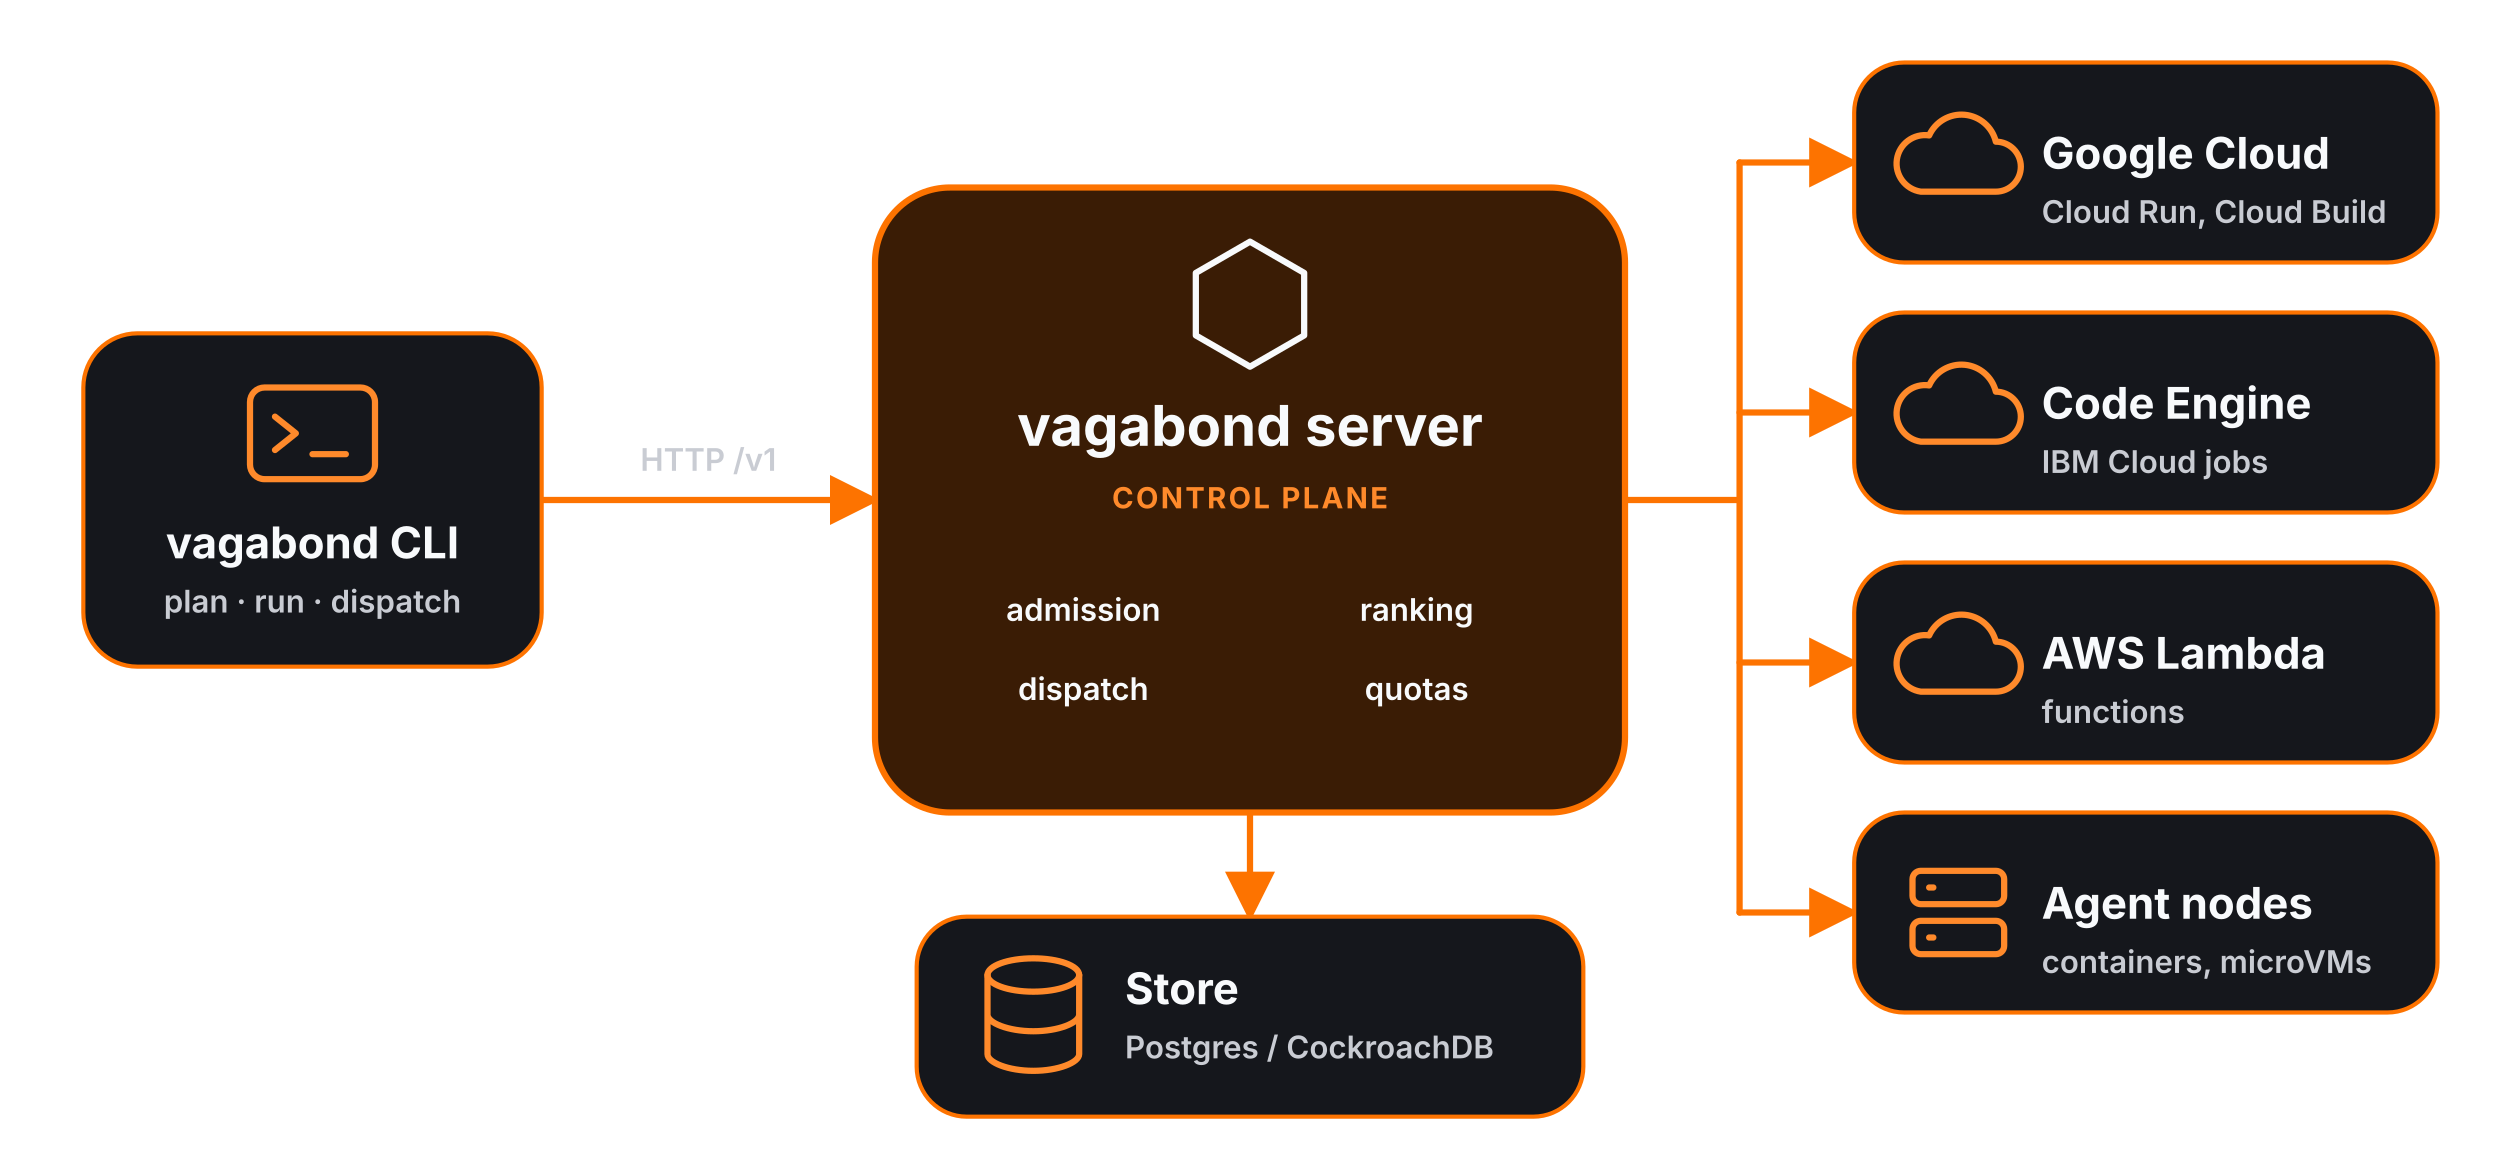
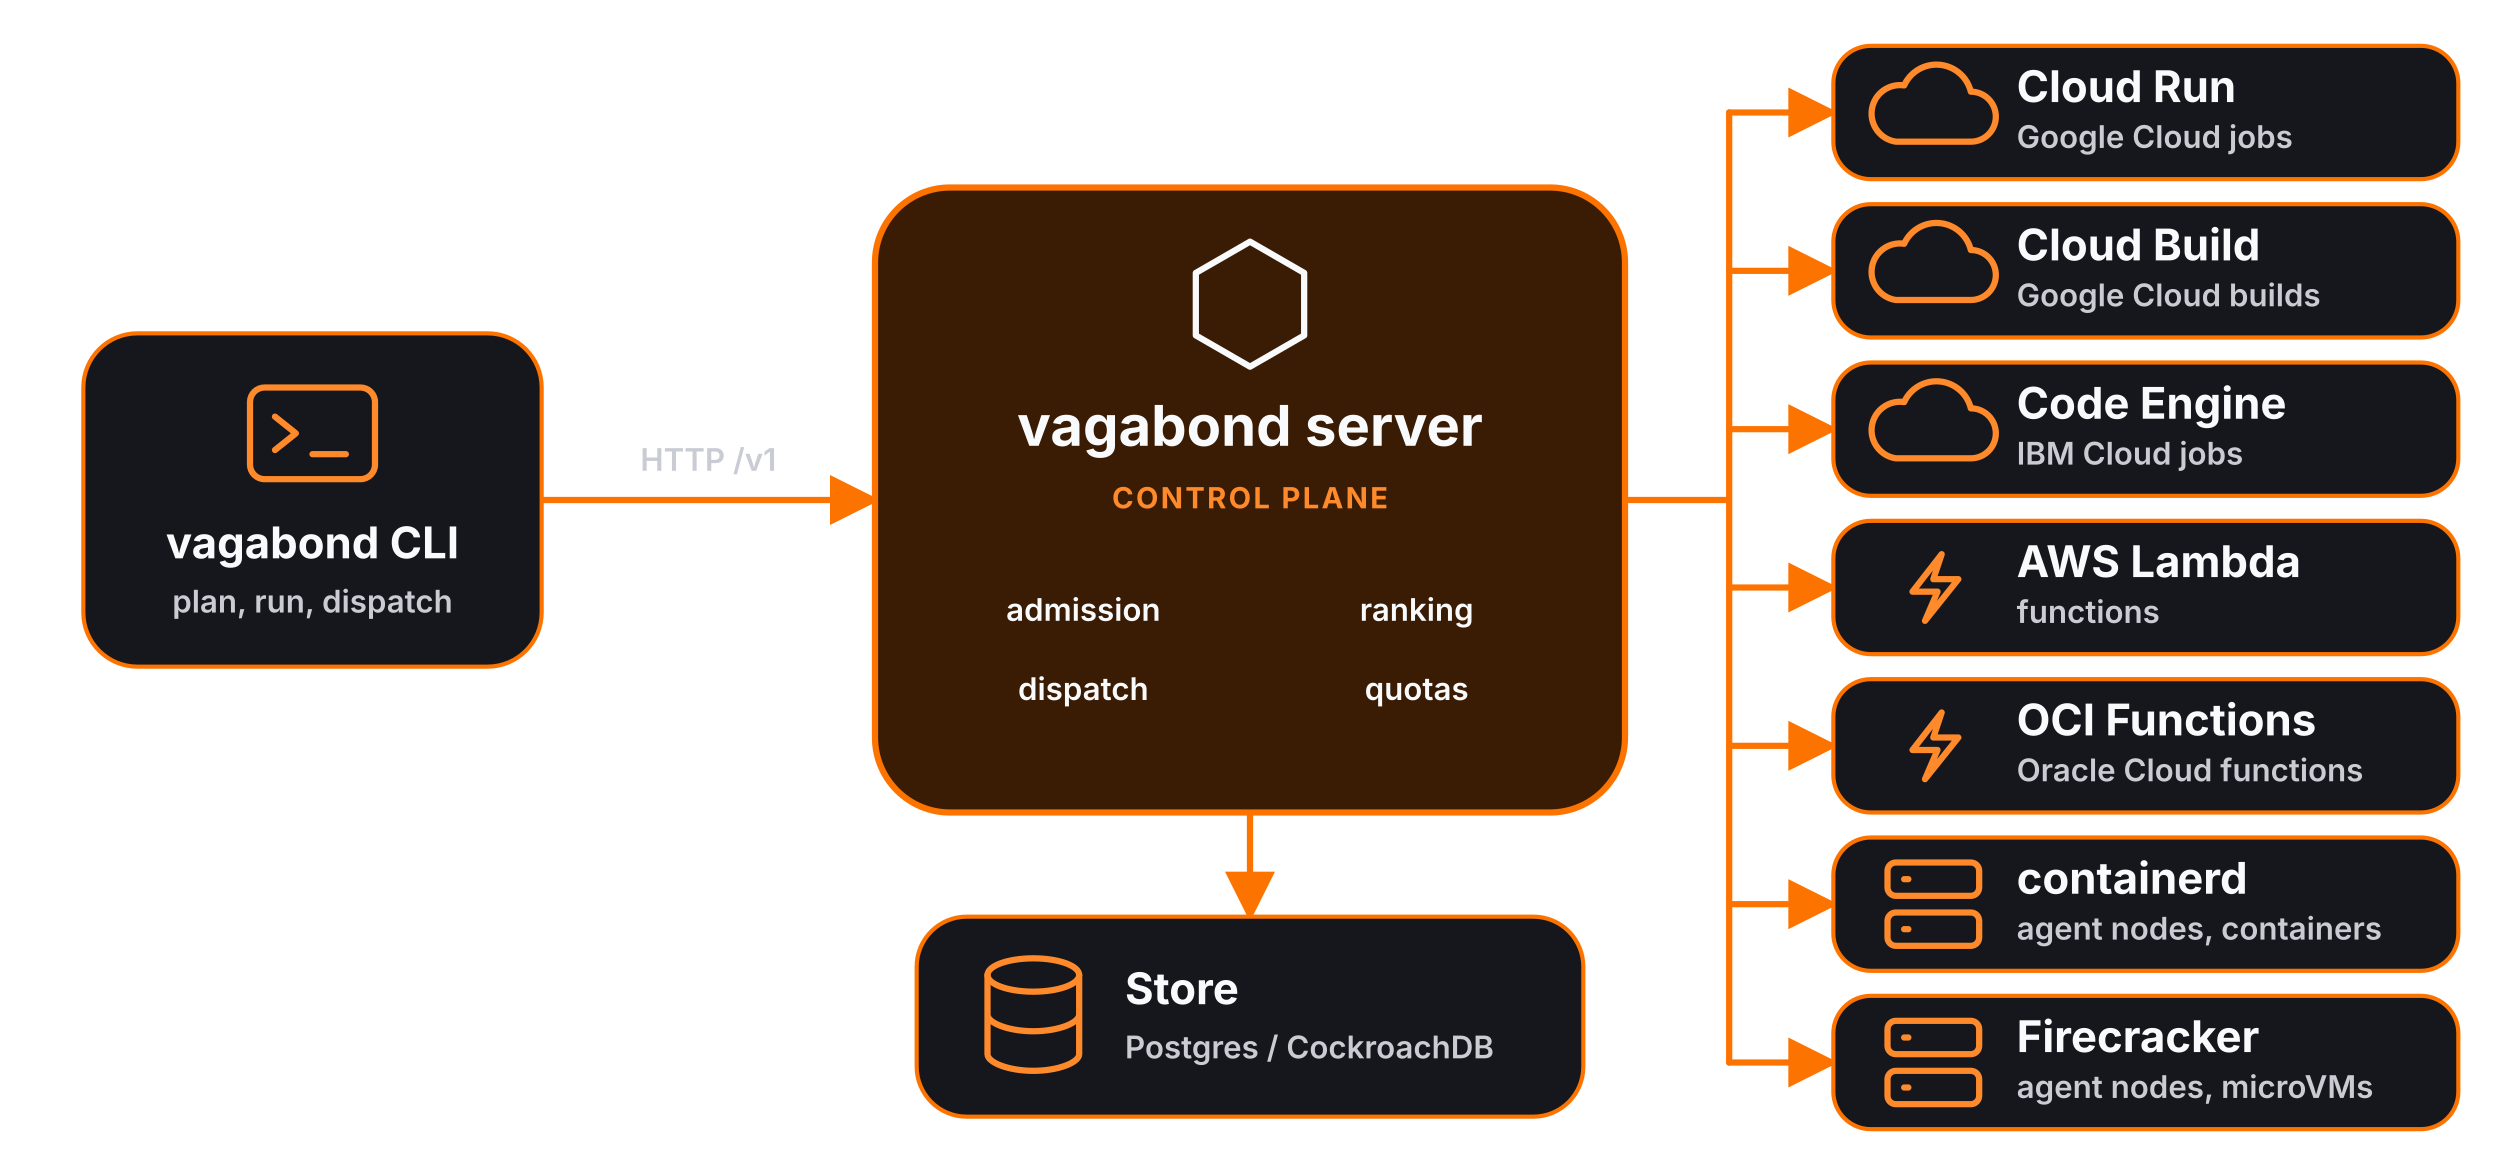
<svg xmlns="http://www.w3.org/2000/svg" viewBox="0 0 1200 560" role="img" aria-labelledby="title desc">
  <defs>
    <style>
      .t{font-family:Inter,ui-sans-serif,system-ui,-apple-system,"Segoe UI",sans-serif}.label{font-size:21px;font-weight:700;fill:#f8fafc}.small{font-size:15px;font-weight:600;fill:#c9ccd3}.micro{font-size:14px;font-weight:700;fill:#ff8a2b;letter-spacing:.08em}.line{fill:none;stroke:#fd7300;stroke-width:3;stroke-linecap:round}.card{fill:#15171c;stroke:#fd7300;stroke-width:2}.core{fill:#3a1c05;stroke:#fd7300;stroke-width:3}.icon{fill:none;stroke:#ff8a2b;stroke-width:3;stroke-linecap:round;stroke-linejoin:round}
    </style>
    <marker id="arrow" viewBox="0 0 10 10" refX="9" refY="5" markerWidth="8" markerHeight="8" orient="auto">
      <path d="M0 0l10 5-10 5z" fill="#fd7300" />
    </marker>
  </defs>
  <g class="t">
    <path class="line" marker-end="url(#arrow)" d="M260 240H420" />
    <text x="340" y="226" text-anchor="middle" class="small">HTTP /v1</text>
-     <path class="line" d="M780 240H835M835 78V438" />
-     <path class="line" marker-end="url(#arrow)" d="M835 78H890" />
-     <path class="line" marker-end="url(#arrow)" d="M835 198H890" />
-     <path class="line" marker-end="url(#arrow)" d="M835 318H890" />
-     <path class="line" marker-end="url(#arrow)" d="M835 438H890" />
+     <path class="line" d="M780 240H830M830 54V510" />
+     <path class="line" marker-end="url(#arrow)" d="M830 54H880" />
+     <path class="line" marker-end="url(#arrow)" d="M830 130H880" />
+     <path class="line" marker-end="url(#arrow)" d="M830 206H880" />
+     <path class="line" marker-end="url(#arrow)" d="M830 282H880" />
+     <path class="line" marker-end="url(#arrow)" d="M830 358H880" />
+     <path class="line" marker-end="url(#arrow)" d="M830 434H880" />
+     <path class="line" marker-end="url(#arrow)" d="M830 510H880" />
    <path class="line" marker-end="url(#arrow)" d="M600 390V440" />
    <rect x="40" y="160" width="220" height="160" rx="26" class="card" />
    <g class="icon">
      <rect x="120" y="186" width="60" height="44" rx="7" />
      <path d="M132 200l10 8-10 8M150 218h16" />
    </g>
    <text x="150" y="268" text-anchor="middle" class="label">vagabond CLI</text>
-     <text x="150" y="294" text-anchor="middle" class="small">plan · run · dispatch</text>
+     <text x="150" y="294" text-anchor="middle" class="small">plan, run, dispatch</text>
    <rect x="420" y="90" width="360" height="300" rx="36" class="core" />
    <path class="icon" style="stroke:#f8fafc" d="M600 116l26 15v30l-26 15-26-15v-30z" />
    <text x="600" y="214" text-anchor="middle" class="label" style="font-size:27px">vagabond server</text>
    <text x="600" y="244" text-anchor="middle" class="micro">CONTROL PLANE</text>
    <g class="small" text-anchor="middle" style="fill:#f8fafc">
      <text x="520" y="298">admission</text>
      <text x="680" y="298">ranking</text>
      <text x="520" y="336">dispatch</text>
      <text x="680" y="336">quotas</text>
    </g>
    <rect x="440" y="440" width="320" height="96" rx="24" class="card" />
    <g class="icon">
      <ellipse cx="496" cy="468" rx="22" ry="8" />
      <path d="M474 468v38c0 4 10 8 22 8s22-4 22-8v-38M474 487c0 4 10 8 22 8s22-4 22-8" />
    </g>
    <text x="540" y="482" class="label">Store</text>
    <text x="540" y="508" class="small">Postgres / CockroachDB</text>
-     <rect x="890" y="30" width="280" height="96" rx="24" class="card" />
-     <rect x="890" y="150" width="280" height="96" rx="24" class="card" />
-     <rect x="890" y="270" width="280" height="96" rx="24" class="card" />
-     <rect x="890" y="390" width="280" height="96" rx="24" class="card" />
+     <rect x="880" y="22" width="300" height="64" rx="18" class="card" />
+     <rect x="880" y="98" width="300" height="64" rx="18" class="card" />
+     <rect x="880" y="174" width="300" height="64" rx="18" class="card" />
+     <rect x="880" y="250" width="300" height="64" rx="18" class="card" />
+     <rect x="880" y="326" width="300" height="64" rx="18" class="card" />
+     <rect x="880" y="402" width="300" height="64" rx="18" class="card" />
+     <rect x="880" y="478" width="300" height="64" rx="18" class="card" />
    <g class="icon">
-       <path transform="translate(0,-12)" d="M922 104h36a12 12 0 0 0 0-24 17 17 0 0 0-32-3 13 13 0 0 0-4 27z" />
-       <path transform="translate(0,108)" d="M922 104h36a12 12 0 0 0 0-24 17 17 0 0 0-32-3 13 13 0 0 0-4 27z" />
-       <path transform="translate(0,228)" d="M922 104h36a12 12 0 0 0 0-24 17 17 0 0 0-32-3 13 13 0 0 0-4 27z" />
-       <g transform="translate(0,48)">
+       <path transform="translate(-12,-36)" d="M922 104h36a12 12 0 0 0 0-24 17 17 0 0 0-32-3 13 13 0 0 0-4 27z" />
+       <path transform="translate(-12,40)" d="M922 104h36a12 12 0 0 0 0-24 17 17 0 0 0-32-3 13 13 0 0 0-4 27z" />
+       <path transform="translate(-12,116)" d="M922 104h36a12 12 0 0 0 0-24 17 17 0 0 0-32-3 13 13 0 0 0-4 27z" />
+       <path d="M932 266L918 284H930L924 298L940 278H928Z" />
+       <path d="M932 342L918 360H930L924 374L940 354H928Z" />
+       <g transform="translate(-12,44)">
+         <rect x="918" y="370" width="44" height="16" rx="4" />
+         <rect x="918" y="394" width="44" height="16" rx="4" />
+         <path d="M926 378h2M926 402h2" />
+       </g>
+       <g transform="translate(-12,120)">
        <rect x="918" y="370" width="44" height="16" rx="4" />
        <rect x="918" y="394" width="44" height="16" rx="4" />
        <path d="M926 378h2M926 402h2" />
      </g>
    </g>
-     <text x="980" y="81" class="label">Google Cloud</text>
-     <text x="980" y="107" class="small">Cloud Run, Cloud Build</text>
-     <text x="980" y="201" class="label">Code Engine</text>
-     <text x="980" y="227" class="small">IBM Cloud jobs</text>
-     <text x="980" y="321" class="label">AWS Lambda</text>
-     <text x="980" y="347" class="small">functions</text>
-     <text x="980" y="441" class="label">Agent nodes</text>
-     <text x="980" y="467" class="small">containers, microVMs</text>
+     <text x="968" y="49" class="label">Cloud Run</text>
+     <text x="968" y="71" class="small">Google Cloud jobs</text>
+     <text x="968" y="125" class="label">Cloud Build</text>
+     <text x="968" y="147" class="small">Google Cloud builds</text>
+     <text x="968" y="201" class="label">Code Engine</text>
+     <text x="968" y="223" class="small">IBM Cloud jobs</text>
+     <text x="968" y="277" class="label">AWS Lambda</text>
+     <text x="968" y="299" class="small">functions</text>
+     <text x="968" y="353" class="label">OCI Functions</text>
+     <text x="968" y="375" class="small">Oracle Cloud functions</text>
+     <text x="968" y="429" class="label">containerd</text>
+     <text x="968" y="451" class="small">agent nodes, containers</text>
+     <text x="968" y="505" class="label">Firecracker</text>
+     <text x="968" y="527" class="small">agent nodes, microVMs</text>
  </g>
</svg>
